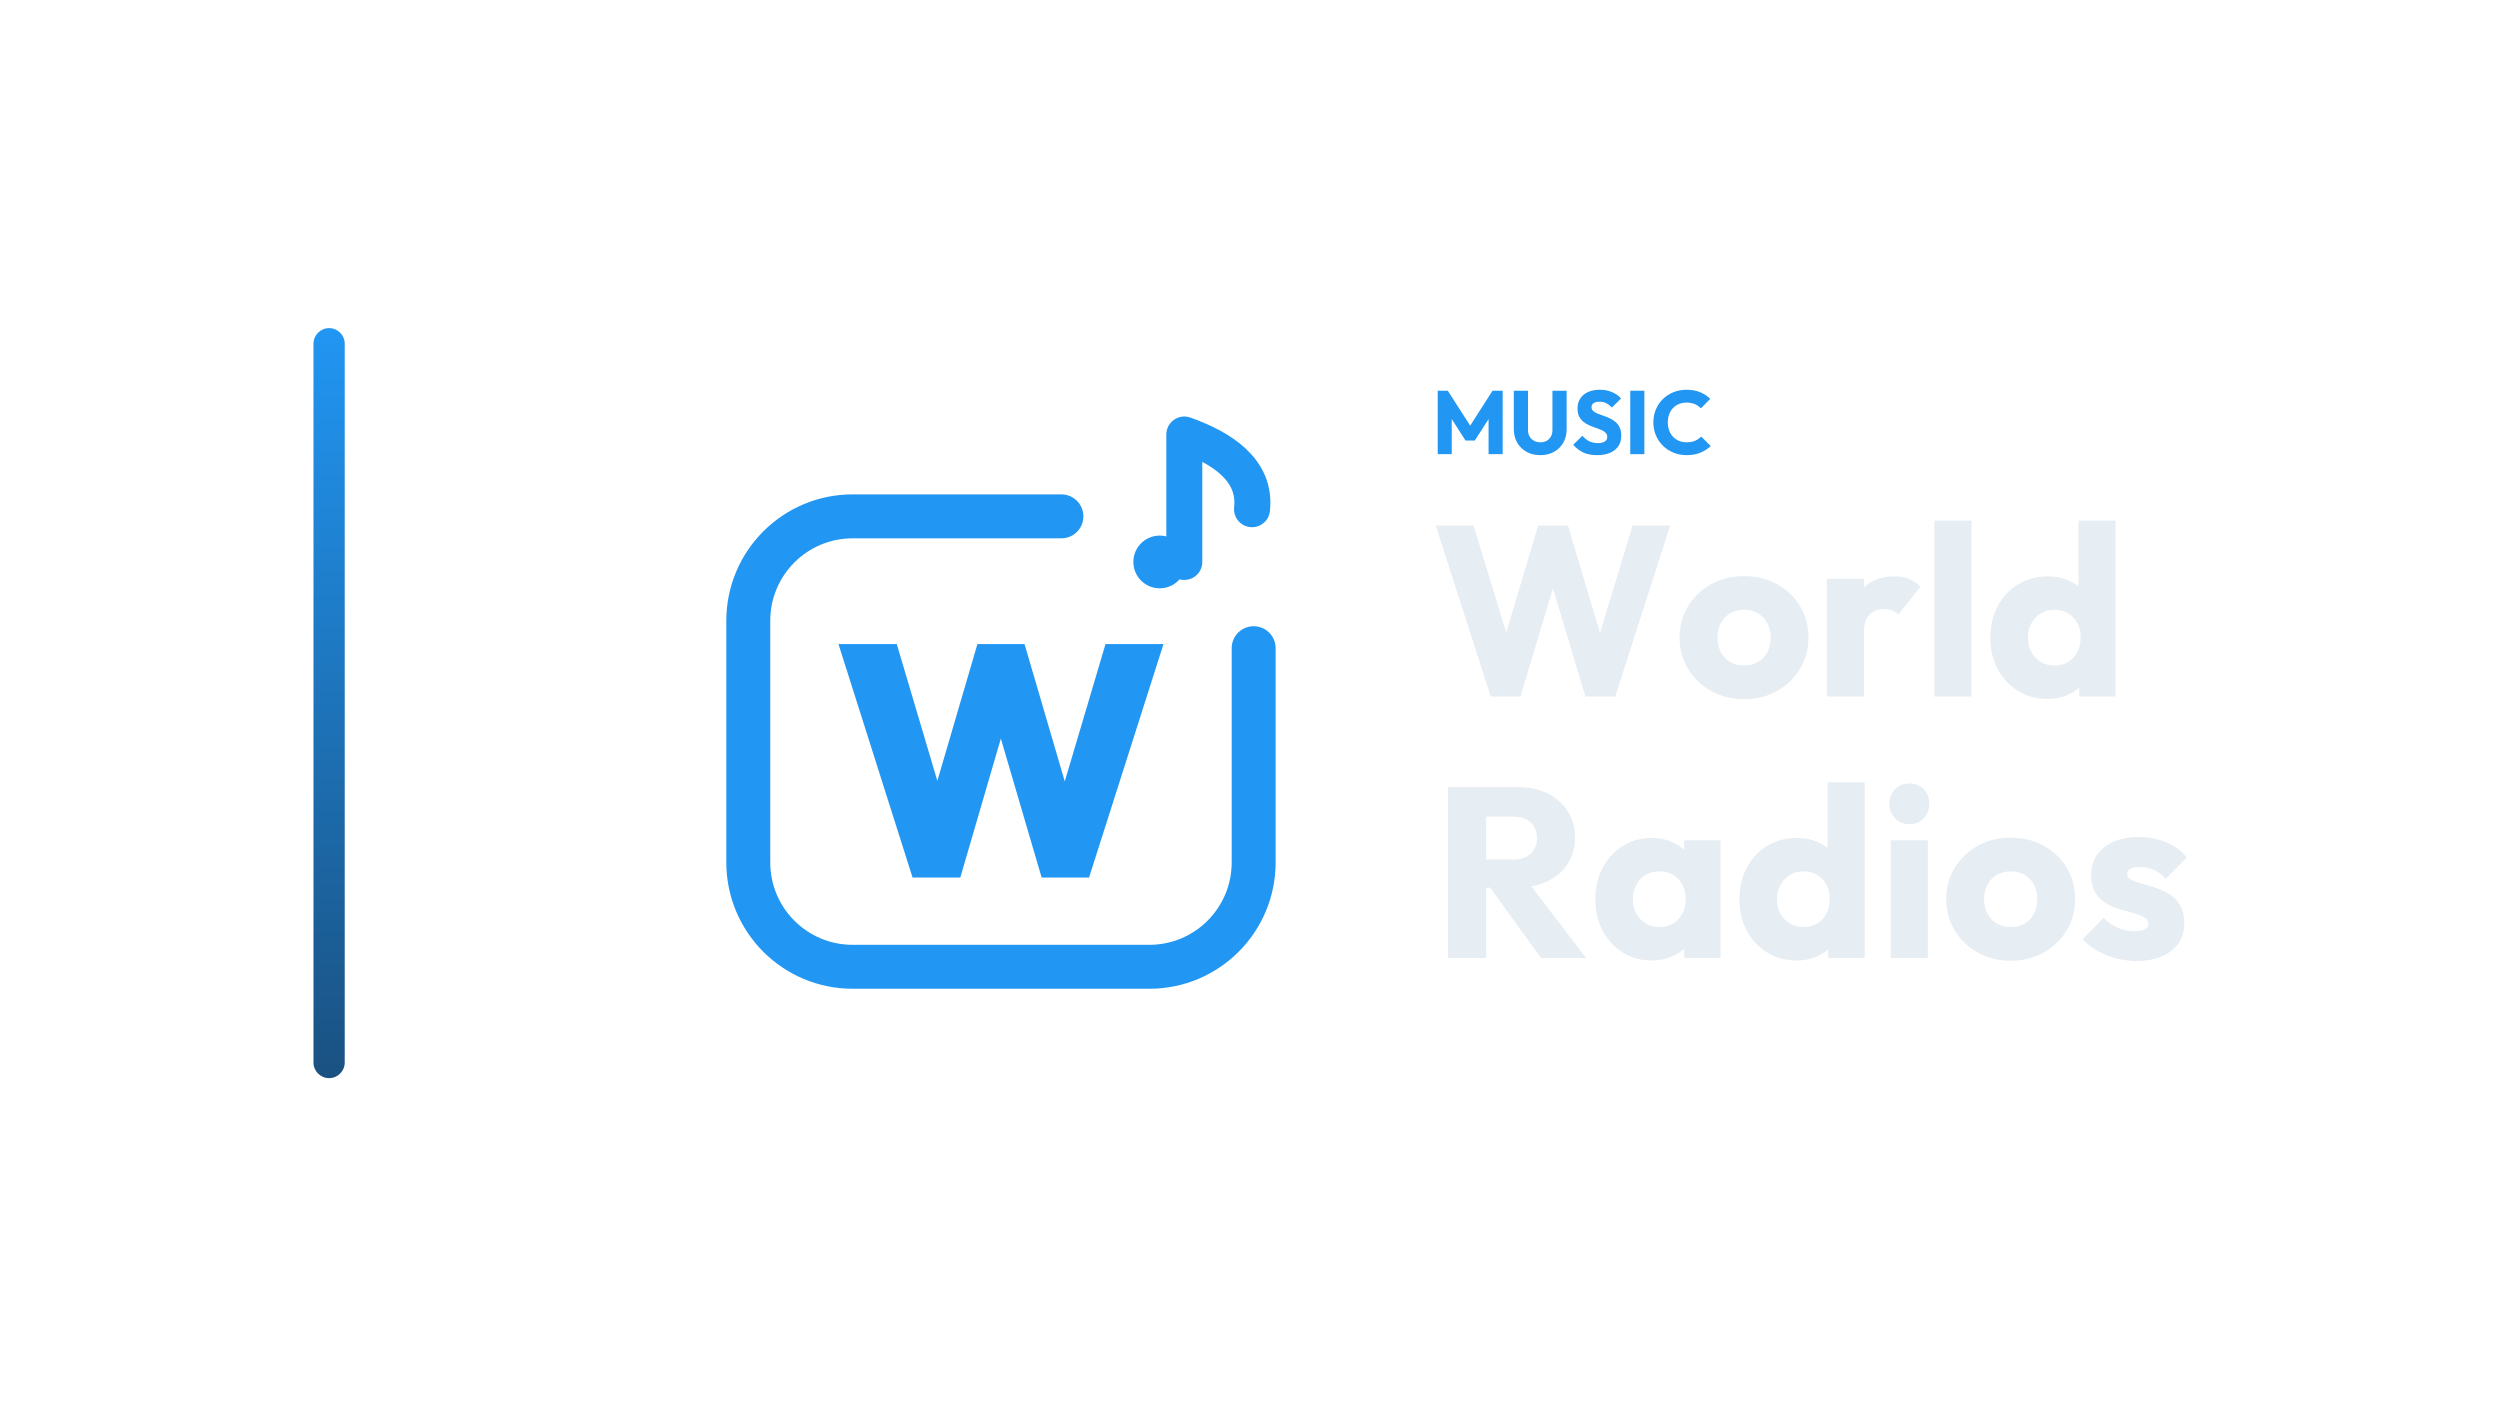
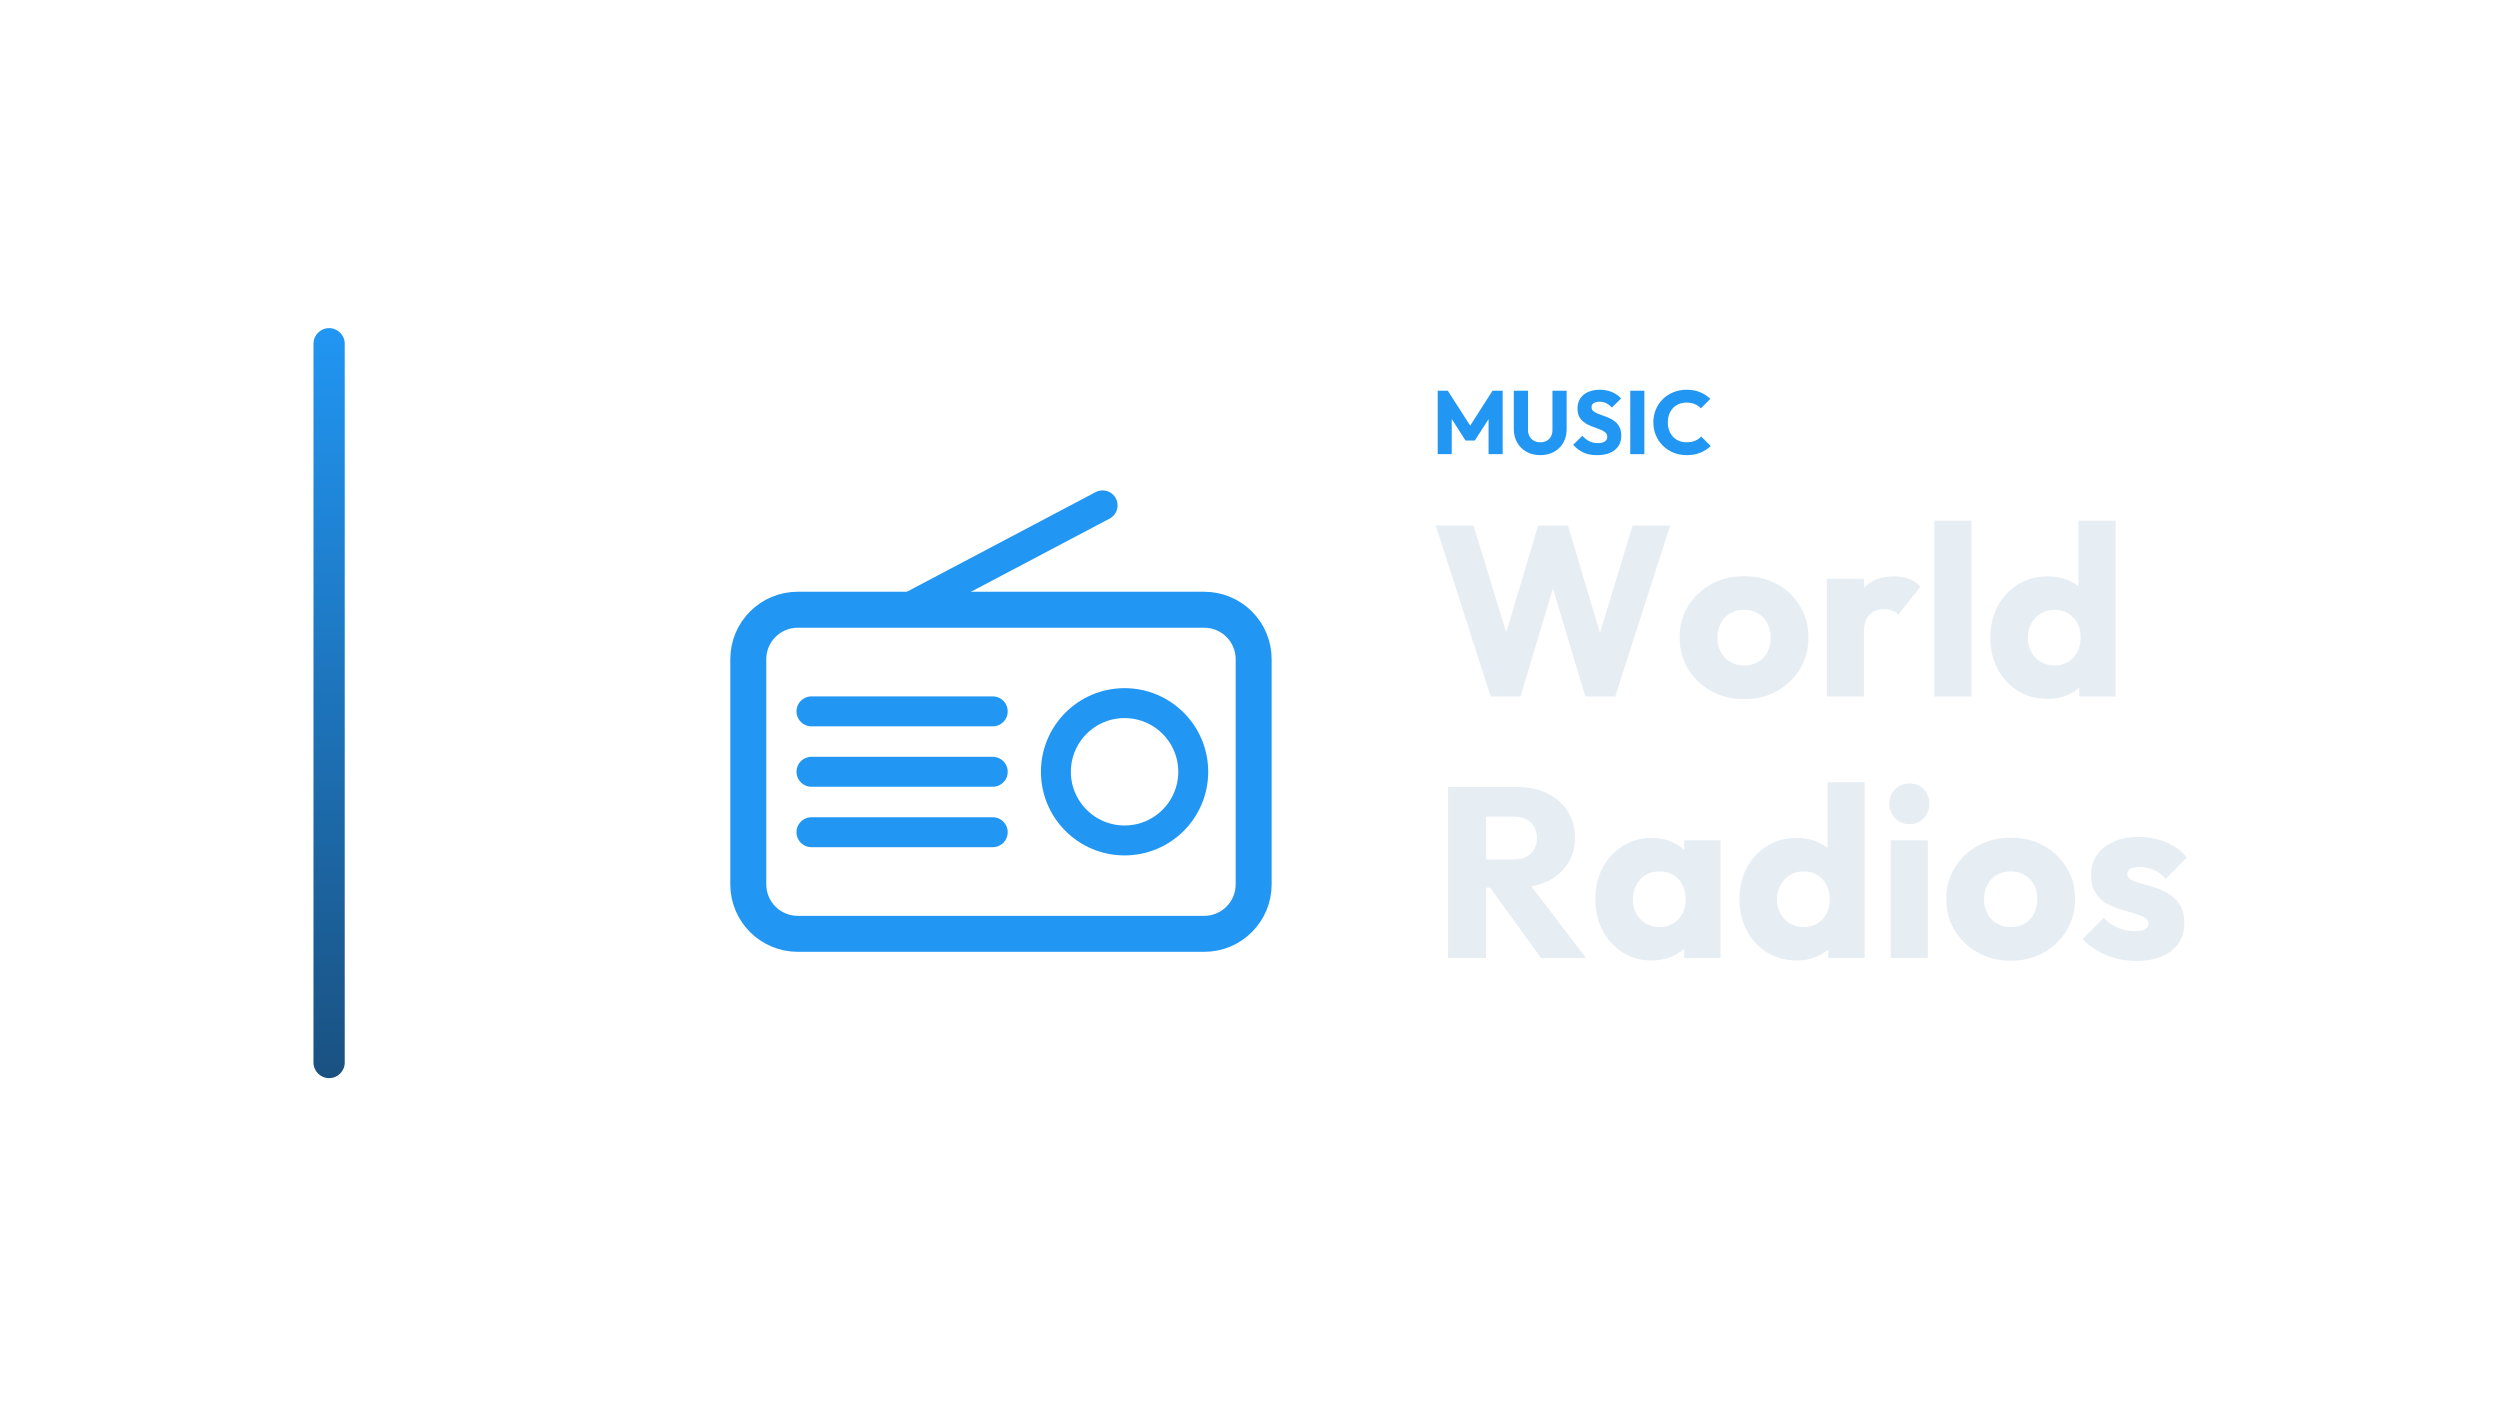
<svg xmlns="http://www.w3.org/2000/svg" width="1280" height="720" viewBox="0 0 1280 720">
  <g transform="translate(90.5,0.0)">
    <defs>
      <linearGradient id="cbRail" x1="0" y1="0" x2="0" y2="1">
        <stop offset="0%" stop-color="#2196F3" />
        <stop offset="100%" stop-color="#1A5181" />
      </linearGradient>
    </defs>
    <rect x="70" y="168" width="16" height="384" rx="8.0" fill="url(#cbRail)" />
    <g transform="translate(242,180) scale(0.70312)">
-       <path d="M 300 120 L 148 120 C 106 120 72 154 72 196 L 72 372 C 72 414 106 448 148 448 L 364 448 C 406 448 440 414 440 372 L 440 216" fill="none" stroke="#2196F3" stroke-width="32.0" stroke-linecap="round" stroke-linejoin="round" />
-       <circle cx="371.6" cy="153.2" r="19.2" fill="#2196F3" stroke="none" />
-       <path d="M 389.5 153.2 L 389.5 60.4 C 416.4 70.0 442.0 86.0 438.8 114.8" fill="none" stroke="#2196F3" stroke-width="26.2" stroke-linecap="round" stroke-linejoin="round" />
-       <path d="M191.621 383.0 137.671 213.0H180.111L218.955 343.917H200.492L238.856 213.0H273.144L311.508 343.917H293.285L332.128 213.0H374.329L320.14 383.0H285.612L247.248 252.323H264.512L226.388 383.0Z" fill="#2196F3" stroke="none" />
+       <rect x="72" y="188" width="368" height="236" rx="36" fill="none" stroke="#2196F3" stroke-width="26.2" stroke-linecap="round" stroke-linejoin="round" />
+       <path d="M 186 188 L 330 112" fill="none" stroke="#2196F3" stroke-width="21.8" stroke-linecap="round" stroke-linejoin="round" />
+       <path d="M 118 262 L 250 262 M 118 306 L 250 306 M 118 350 L 250 350" fill="none" stroke="#2196F3" stroke-width="21.8" stroke-linecap="round" stroke-linejoin="round" />
+       <circle cx="346" cy="306" r="50" fill="none" stroke="#2196F3" stroke-width="21.8" stroke-linecap="round" stroke-linejoin="round" />
    </g>
    <path d="M645.611 232.53V200.054H650.763L663.551 219.972H660.929L673.671 200.054H678.869V232.53H671.647V212.244L672.935 212.566L664.609 225.538H659.825L651.545 212.566L652.787 212.244V232.53Z" fill="#2196F3" stroke="none" />
    <path d="M698.143 233.036Q694.141 233.036 691.082 231.334Q688.023 229.632 686.298 226.619Q684.573 223.606 684.573 219.742V200.054H691.841V220.156Q691.841 222.088 692.669 223.514Q693.497 224.94 694.946 225.699Q696.395 226.458 698.143 226.458Q699.983 226.458 701.363 225.699Q702.743 224.94 703.548 223.537Q704.353 222.134 704.353 220.202V200.054H711.621V219.788Q711.621 223.652 709.919 226.642Q708.217 229.632 705.181 231.334Q702.145 233.036 698.143 233.036Z" fill="#2196F3" stroke="none" />
    <path d="M727.123 233.036Q723.121 233.036 720.246 231.725Q717.371 230.414 714.979 227.746L719.671 223.1Q721.235 224.894 723.144 225.883Q725.053 226.872 727.583 226.872Q729.883 226.872 731.148 226.044Q732.413 225.216 732.413 223.744Q732.413 222.41 731.585 221.582Q730.757 220.754 729.4 220.156Q728.043 219.558 726.41 219.006Q724.777 218.454 723.167 217.741Q721.557 217.028 720.2 215.947Q718.843 214.866 718.015 213.233Q717.187 211.6 717.187 209.116Q717.187 206.126 718.636 203.964Q720.085 201.802 722.661 200.675Q725.237 199.548 728.595 199.548Q731.999 199.548 734.828 200.744Q737.657 201.94 739.497 204.01L734.805 208.656Q733.333 207.138 731.838 206.402Q730.343 205.666 728.457 205.666Q726.571 205.666 725.467 206.379Q724.363 207.092 724.363 208.426Q724.363 209.668 725.191 210.427Q726.019 211.186 727.376 211.738Q728.733 212.29 730.366 212.842Q731.999 213.394 733.609 214.13Q735.219 214.866 736.576 215.993Q737.933 217.12 738.761 218.845Q739.589 220.57 739.589 223.1Q739.589 227.746 736.277 230.391Q732.965 233.036 727.123 233.036Z" fill="#2196F3" stroke="none" />
    <path d="M744.189 232.53V200.054H751.411V232.53Z" fill="#2196F3" stroke="none" />
    <path d="M773.077 233.036Q769.443 233.036 766.338 231.771Q763.233 230.506 760.91 228.206Q758.587 225.906 757.299 222.847Q756.011 219.788 756.011 216.246Q756.011 212.704 757.299 209.645Q758.587 206.586 760.887 204.332Q763.187 202.078 766.292 200.813Q769.397 199.548 773.031 199.548Q776.895 199.548 779.908 200.79Q782.921 202.032 785.175 204.194L780.345 209.07Q779.057 207.69 777.24 206.908Q775.423 206.126 773.031 206.126Q770.915 206.126 769.144 206.839Q767.373 207.552 766.108 208.886Q764.843 210.22 764.13 212.106Q763.417 213.992 763.417 216.246Q763.417 218.546 764.13 220.432Q764.843 222.318 766.108 223.652Q767.373 224.986 769.144 225.722Q770.915 226.458 773.031 226.458Q775.515 226.458 777.355 225.676Q779.195 224.894 780.529 223.514L785.405 228.39Q783.059 230.552 780.046 231.794Q777.033 233.036 773.077 233.036Z" fill="#2196F3" stroke="none" />
    <path d="M672.739 356.61 644.591 269.066H663.935L684.519 336.398H676.955L697.043 269.066H712.295L732.383 336.398H724.943L745.403 269.066H764.623L736.475 356.61H721.223L701.011 289.278H708.203L687.991 356.61Z" fill="#E6EDF3" stroke="none" />
    <path d="M802.443 357.974Q793.143 357.974 785.641 353.82Q778.139 349.666 773.799 342.474Q769.459 335.282 769.459 326.354Q769.459 317.426 773.799 310.358Q778.139 303.29 785.579 299.136Q793.019 294.982 802.443 294.982Q811.867 294.982 819.307 299.074Q826.747 303.166 831.087 310.296Q835.427 317.426 835.427 326.354Q835.427 335.282 831.087 342.474Q826.747 349.666 819.307 353.82Q811.867 357.974 802.443 357.974ZM802.443 340.738Q806.535 340.738 809.635 338.94Q812.735 337.142 814.409 333.856Q816.083 330.57 816.083 326.354Q816.083 322.138 814.347 318.976Q812.611 315.814 809.573 314.016Q806.535 312.218 802.443 312.218Q798.475 312.218 795.375 314.016Q792.275 315.814 790.539 319.038Q788.803 322.262 788.803 326.478Q788.803 330.57 790.539 333.856Q792.275 337.142 795.375 338.94Q798.475 340.738 802.443 340.738Z" fill="#E6EDF3" stroke="none" />
    <path d="M844.851 356.61V296.346H863.823V356.61ZM863.823 323.502 855.887 317.302Q858.243 306.762 863.823 300.934Q869.403 295.106 879.323 295.106Q883.663 295.106 886.949 296.408Q890.235 297.71 892.715 300.438L881.431 314.698Q880.191 313.334 878.331 312.59Q876.471 311.846 874.115 311.846Q869.403 311.846 866.613 314.76Q863.823 317.674 863.823 323.502Z" fill="#E6EDF3" stroke="none" />
    <path d="M899.907 356.61V266.586H918.879V356.61Z" fill="#E6EDF3" stroke="none" />
    <path d="M957.939 357.85Q949.383 357.85 942.749 353.758Q936.115 349.666 932.333 342.598Q928.551 335.53 928.551 326.478Q928.551 317.426 932.333 310.358Q936.115 303.29 942.749 299.198Q949.383 295.106 957.939 295.106Q964.139 295.106 969.161 297.462Q974.183 299.818 977.469 303.972Q980.755 308.126 981.127 313.458V338.878Q980.755 344.21 977.531 348.488Q974.307 352.766 969.223 355.308Q964.139 357.85 957.939 357.85ZM961.287 340.738Q965.379 340.738 968.355 338.94Q971.331 337.142 973.067 333.918Q974.803 330.694 974.803 326.478Q974.803 322.262 973.129 319.1Q971.455 315.938 968.417 314.078Q965.379 312.218 961.411 312.218Q957.443 312.218 954.405 314.078Q951.367 315.938 949.569 319.162Q947.771 322.386 947.771 326.478Q947.771 330.57 949.507 333.794Q951.243 337.018 954.343 338.878Q957.443 340.738 961.287 340.738ZM992.659 356.61H974.059V340.366L976.911 325.734L973.687 311.102V266.586H992.659Z" fill="#E6EDF3" stroke="none" />
    <path d="M665.795 454.446V440.062H684.271Q690.099 440.062 693.261 437.086Q696.423 434.11 696.423 429.026Q696.423 424.314 693.323 421.214Q690.223 418.114 684.395 418.114H665.795V402.986H686.627Q695.307 402.986 701.879 406.272Q708.451 409.558 712.171 415.386Q715.891 421.214 715.891 428.778Q715.891 436.466 712.171 442.232Q708.451 447.998 701.755 451.222Q695.059 454.446 686.007 454.446ZM650.915 490.53V402.986H670.383V490.53ZM698.531 490.53 671.251 452.834 689.107 447.998 721.595 490.53Z" fill="#E6EDF3" stroke="none" />
    <path d="M755.199 491.77Q746.891 491.77 740.381 487.678Q733.871 483.586 730.089 476.518Q726.307 469.45 726.307 460.398Q726.307 451.346 730.089 444.278Q733.871 437.21 740.381 433.118Q746.891 429.026 755.199 429.026Q761.275 429.026 766.173 431.382Q771.071 433.738 774.171 437.892Q777.271 442.046 777.643 447.378V473.418Q777.271 478.75 774.233 482.904Q771.195 487.058 766.235 489.414Q761.275 491.77 755.199 491.77ZM759.043 474.658Q765.119 474.658 768.839 470.628Q772.559 466.598 772.559 460.398Q772.559 456.182 770.885 452.958Q769.211 449.734 766.173 447.936Q763.135 446.138 759.167 446.138Q755.199 446.138 752.161 447.936Q749.123 449.734 747.325 452.958Q745.527 456.182 745.527 460.398Q745.527 464.49 747.263 467.714Q748.999 470.938 752.099 472.798Q755.199 474.658 759.043 474.658ZM771.815 490.53V474.286L774.667 459.654L771.815 445.022V430.266H790.415V490.53Z" fill="#E6EDF3" stroke="none" />
    <path d="M829.475 491.77Q820.919 491.77 814.285 487.678Q807.651 483.586 803.869 476.518Q800.087 469.45 800.087 460.398Q800.087 451.346 803.869 444.278Q807.651 437.21 814.285 433.118Q820.919 429.026 829.475 429.026Q835.675 429.026 840.697 431.382Q845.719 433.738 849.005 437.892Q852.291 442.046 852.663 447.378V472.798Q852.291 478.13 849.067 482.408Q845.843 486.686 840.759 489.228Q835.675 491.77 829.475 491.77ZM832.823 474.658Q836.915 474.658 839.891 472.86Q842.867 471.062 844.603 467.838Q846.339 464.614 846.339 460.398Q846.339 456.182 844.665 453.02Q842.991 449.858 839.953 447.998Q836.915 446.138 832.947 446.138Q828.979 446.138 825.941 447.998Q822.903 449.858 821.105 453.082Q819.307 456.306 819.307 460.398Q819.307 464.49 821.043 467.714Q822.779 470.938 825.879 472.798Q828.979 474.658 832.823 474.658ZM864.195 490.53H845.595V474.286L848.447 459.654L845.223 445.022V400.506H864.195Z" fill="#E6EDF3" stroke="none" />
    <path d="M877.587 490.53V430.266H896.559V490.53ZM887.135 421.958Q882.671 421.958 879.757 418.92Q876.843 415.882 876.843 411.542Q876.843 407.078 879.757 404.102Q882.671 401.126 887.135 401.126Q891.599 401.126 894.451 404.102Q897.303 407.078 897.303 411.542Q897.303 415.882 894.451 418.92Q891.599 421.958 887.135 421.958Z" fill="#E6EDF3" stroke="none" />
    <path d="M938.967 491.894Q929.667 491.894 922.165 487.74Q914.663 483.586 910.323 476.394Q905.983 469.202 905.983 460.274Q905.983 451.346 910.323 444.278Q914.663 437.21 922.103 433.056Q929.543 428.902 938.967 428.902Q948.391 428.902 955.831 432.994Q963.271 437.086 967.611 444.216Q971.951 451.346 971.951 460.274Q971.951 469.202 967.611 476.394Q963.271 483.586 955.831 487.74Q948.391 491.894 938.967 491.894ZM938.967 474.658Q943.059 474.658 946.159 472.86Q949.259 471.062 950.933 467.776Q952.607 464.49 952.607 460.274Q952.607 456.058 950.871 452.896Q949.135 449.734 946.097 447.936Q943.059 446.138 938.967 446.138Q934.999 446.138 931.899 447.936Q928.799 449.734 927.063 452.958Q925.327 456.182 925.327 460.398Q925.327 464.49 927.063 467.776Q928.799 471.062 931.899 472.86Q934.999 474.658 938.967 474.658Z" fill="#E6EDF3" stroke="none" />
    <path d="M1003.323 492.018Q997.991 492.018 992.845 490.654Q987.699 489.29 983.297 486.748Q978.895 484.206 975.795 480.858L986.583 469.946Q989.559 473.17 993.651 474.968Q997.743 476.766 1002.579 476.766Q1005.927 476.766 1007.725 475.774Q1009.523 474.782 1009.523 473.046Q1009.523 470.814 1007.353 469.636Q1005.183 468.458 1001.835 467.528Q998.487 466.598 994.767 465.482Q991.047 464.366 987.699 462.382Q984.351 460.398 982.243 456.864Q980.135 453.33 980.135 447.874Q980.135 442.046 983.111 437.768Q986.087 433.49 991.543 431.01Q996.999 428.53 1004.315 428.53Q1012.003 428.53 1018.513 431.196Q1025.023 433.862 1029.115 439.07L1018.327 449.982Q1015.475 446.634 1011.941 445.27Q1008.407 443.906 1005.059 443.906Q1001.835 443.906 1000.223 444.836Q998.611 445.766 998.611 447.502Q998.611 449.362 1000.719 450.478Q1002.827 451.594 1006.175 452.462Q1009.523 453.33 1013.243 454.57Q1016.963 455.81 1020.311 457.918Q1023.659 460.026 1025.767 463.56Q1027.875 467.094 1027.875 472.798Q1027.875 481.602 1021.241 486.81Q1014.607 492.018 1003.323 492.018Z" fill="#E6EDF3" stroke="none" />
  </g>
</svg>
